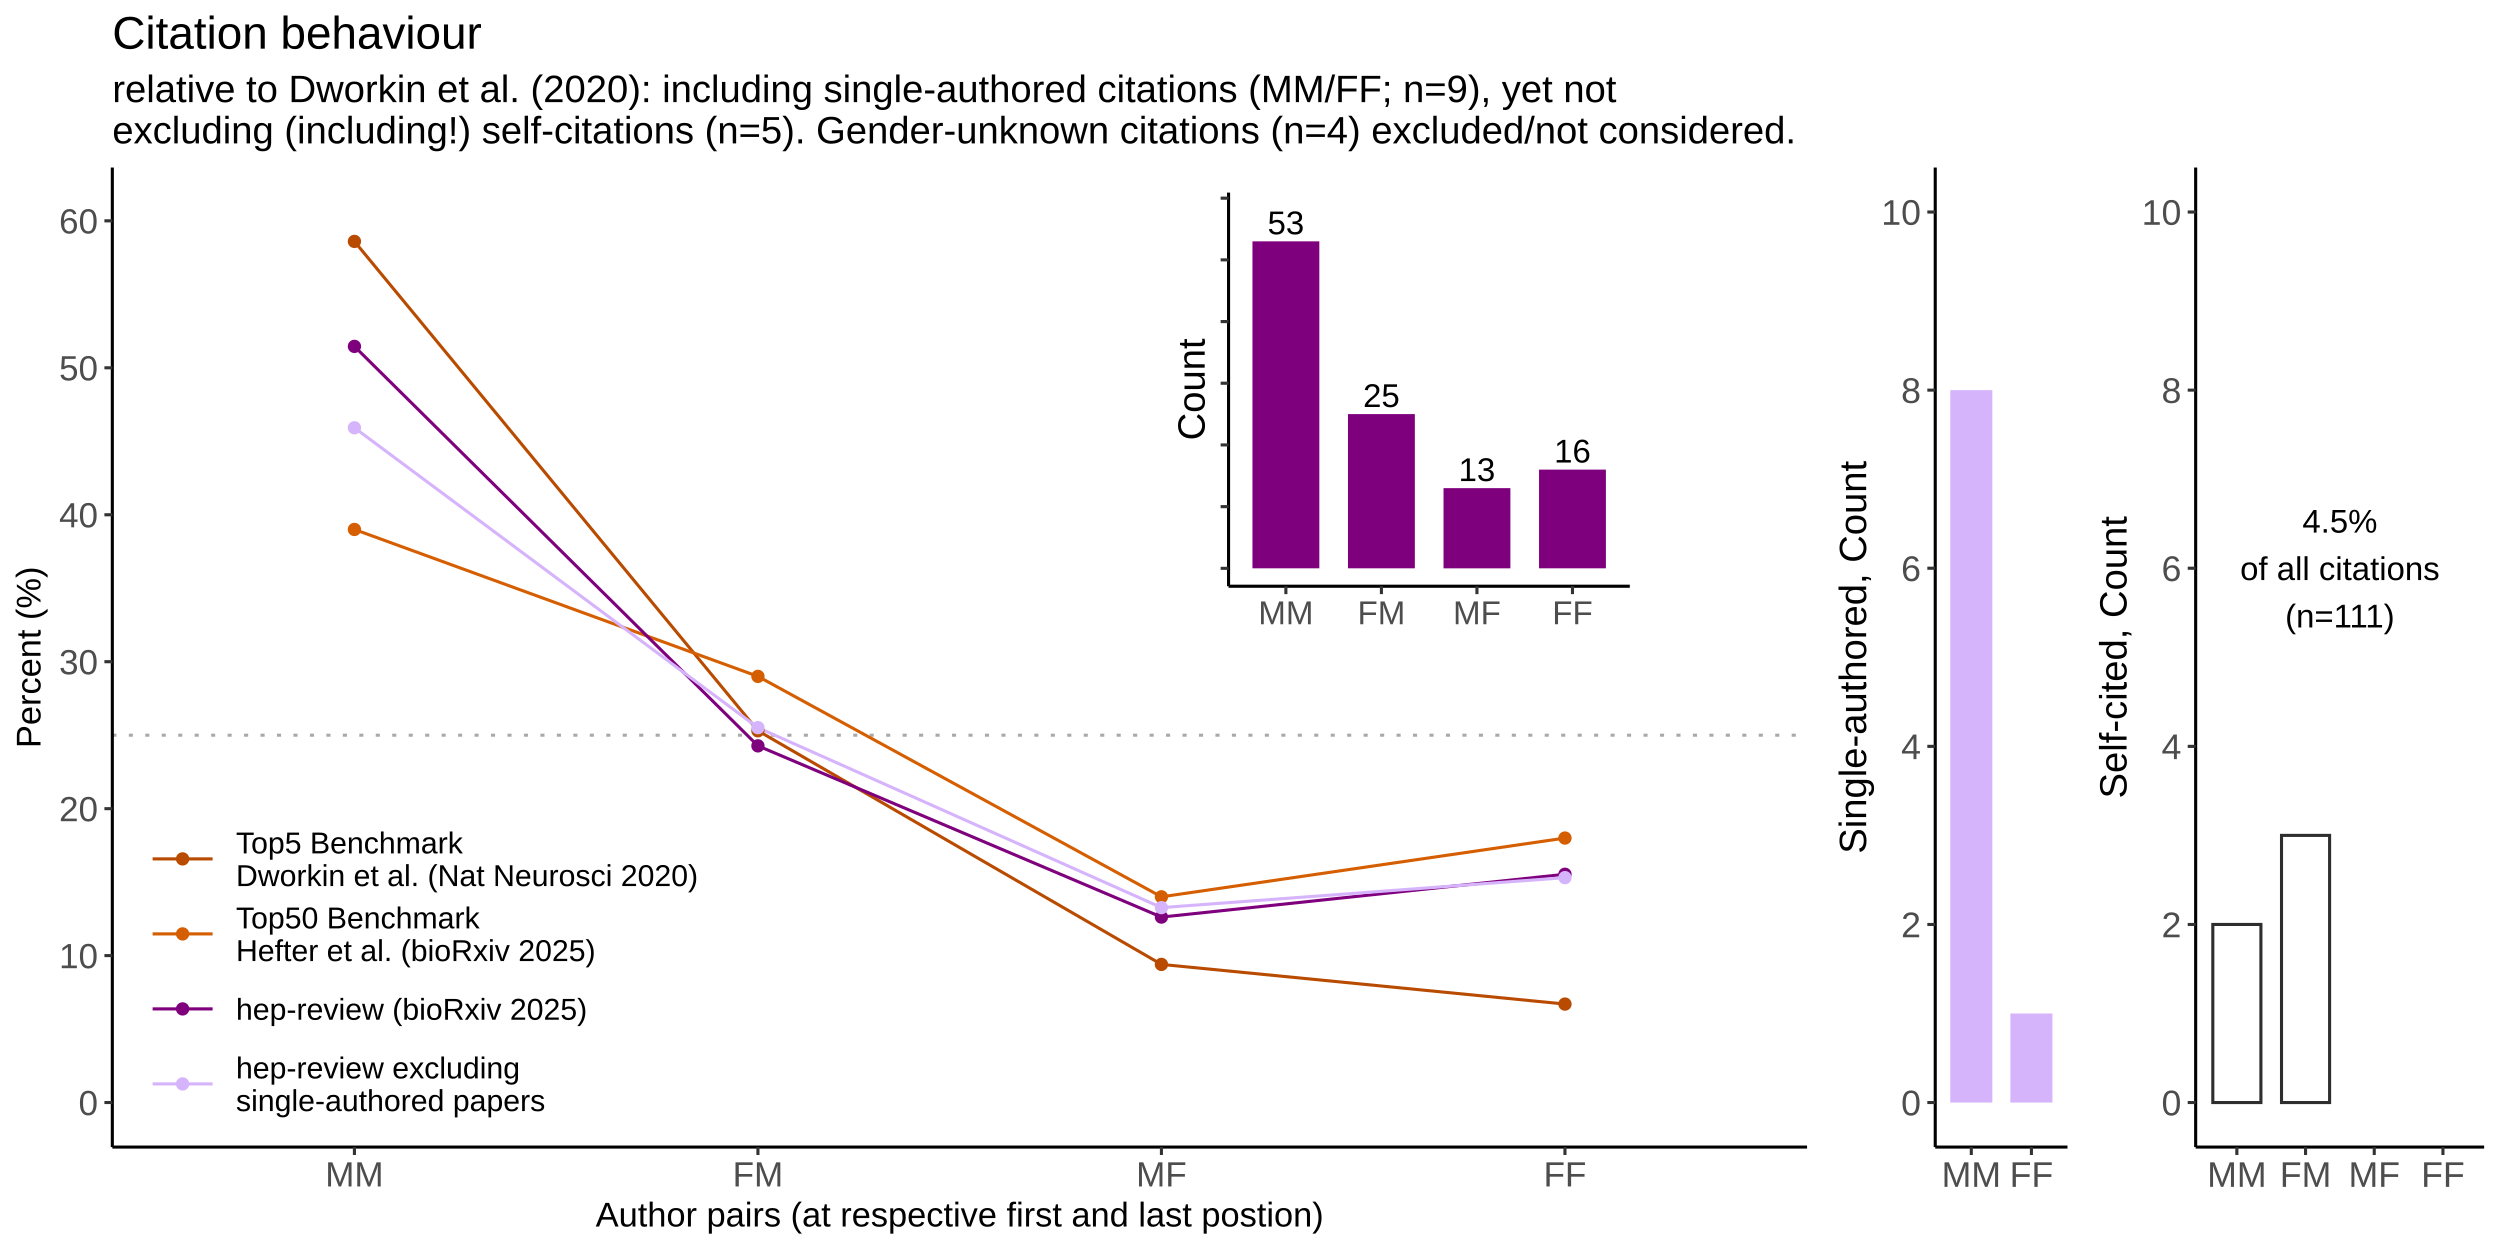
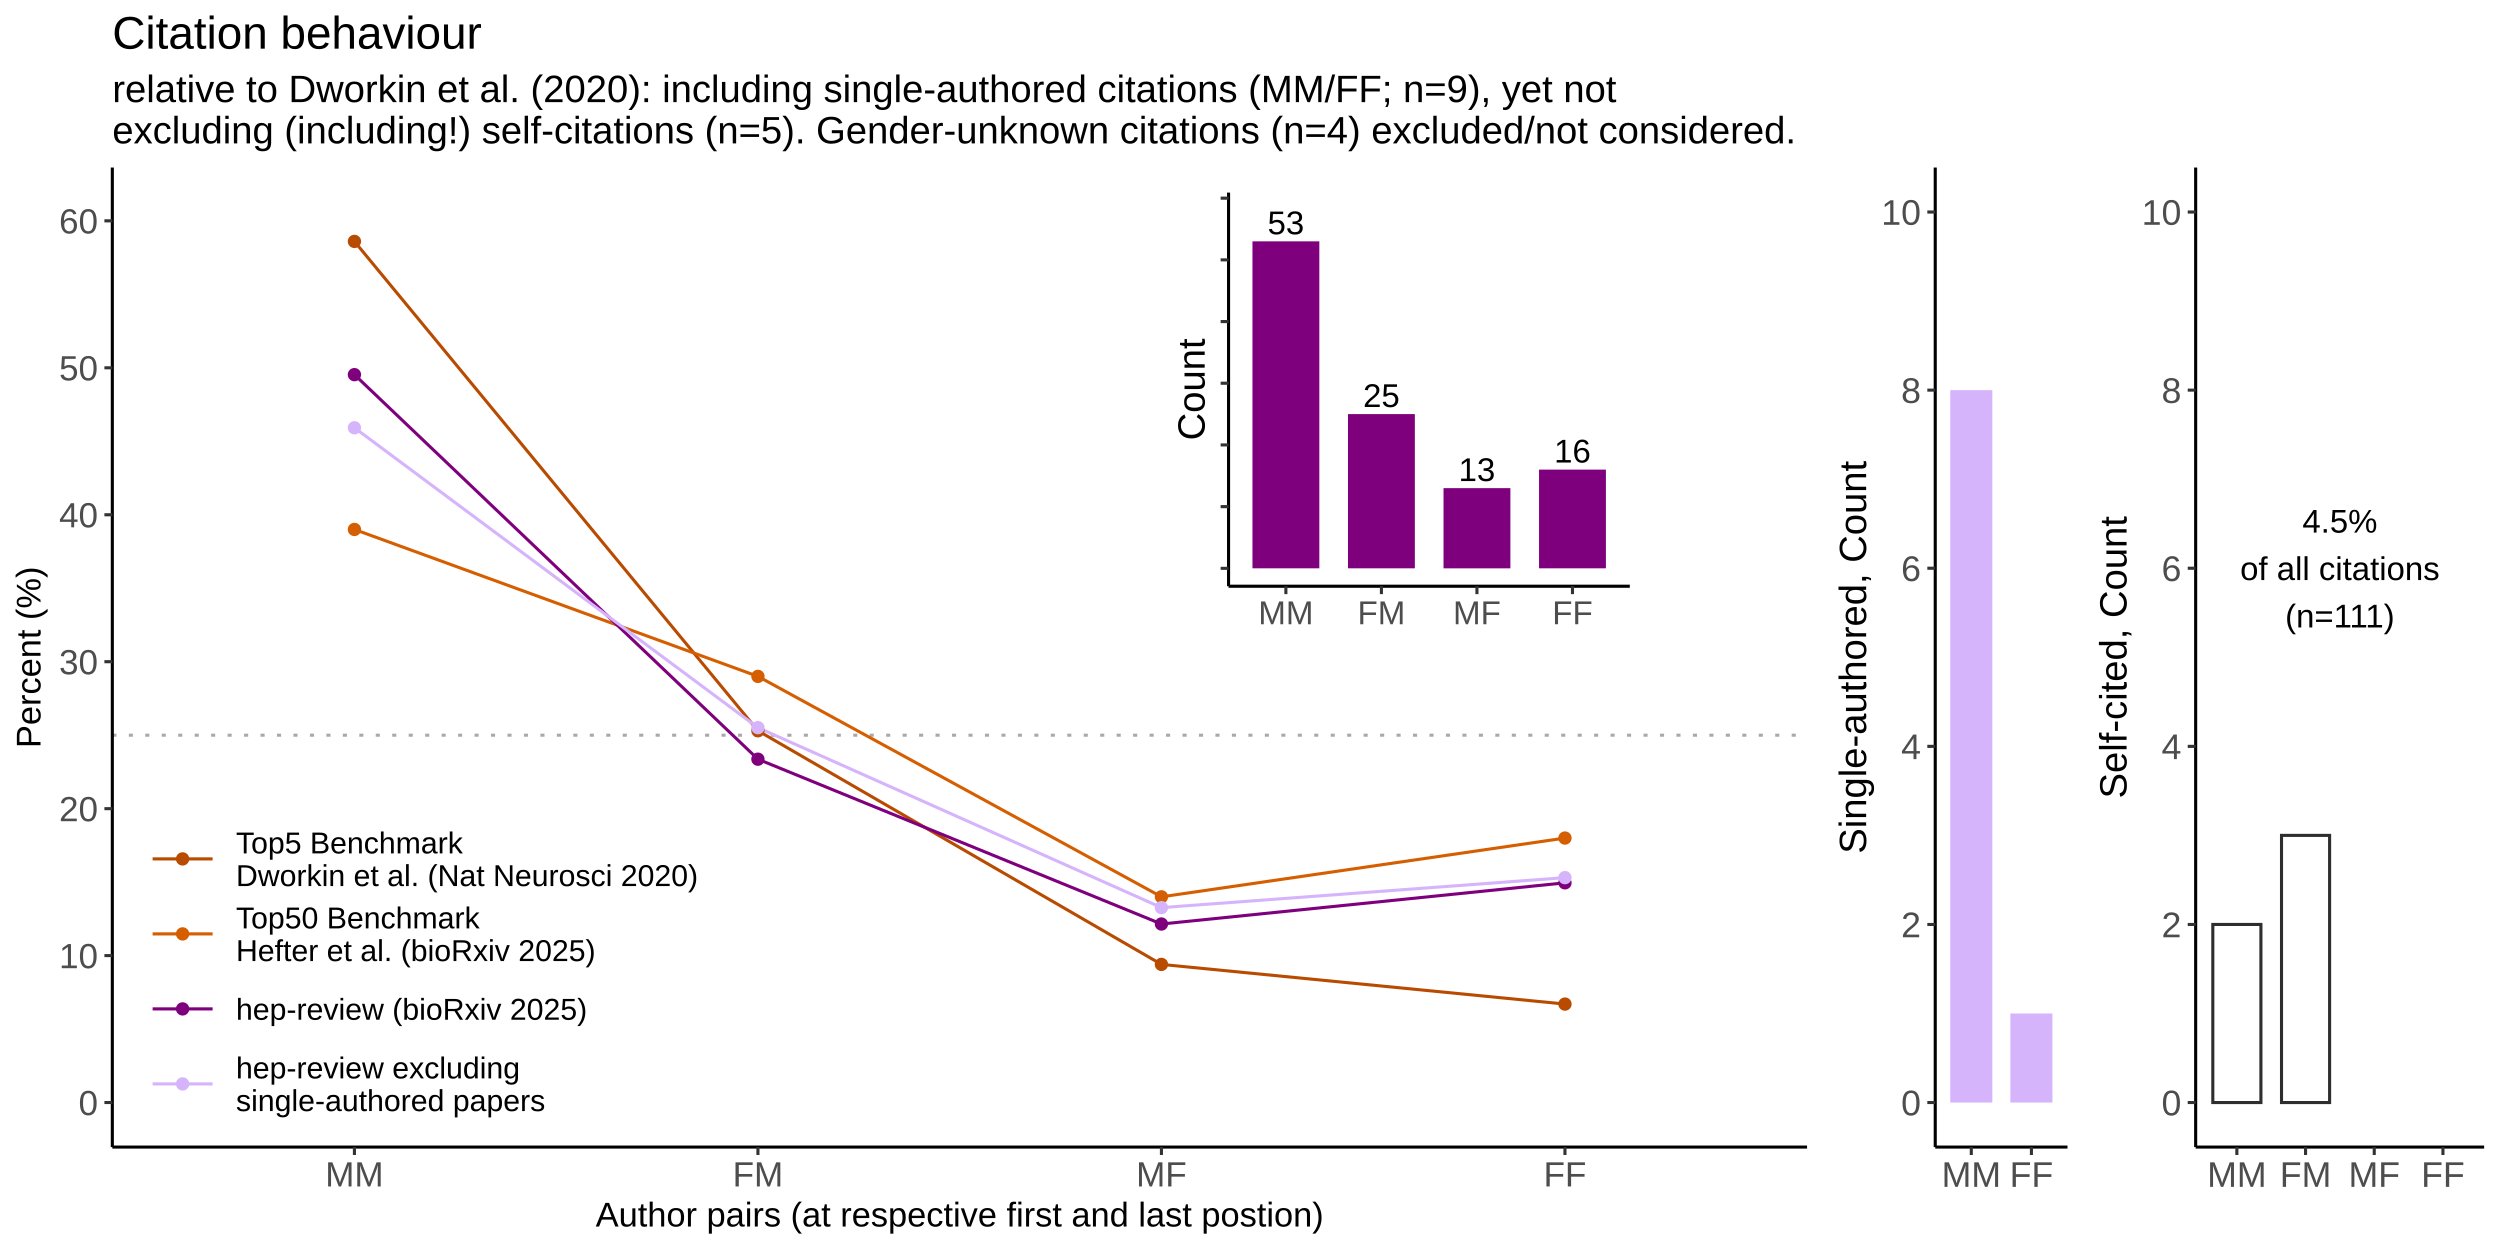
<svg xmlns="http://www.w3.org/2000/svg" class="svglite" width="864.00pt" height="432.00pt" viewBox="0 0 864.00 432.00">
  <defs>
    <style type="text/css">
    .svglite line, .svglite polyline, .svglite polygon, .svglite path, .svglite rect, .svglite circle {
      fill: none;
      stroke: #000000;
      stroke-linecap: round;
      stroke-linejoin: round;
      stroke-miterlimit: 10.00;
    }
    .svglite text {
      white-space: pre;
    }
  </style>
  </defs>
  <rect width="100%" height="100%" style="stroke: none; fill: none;" />
  <defs>
    <clipPath id="cpMC4wMHw4NjQuMDB8MC4wMHw0MzIuMDA=">
      <rect x="0.00" y="0.00" width="864.00" height="432.00" />
    </clipPath>
  </defs>
  <g clip-path="url(#cpMC4wMHw4NjQuMDB8MC4wMHw0MzIuMDA=)">
</g>
  <defs>
    <clipPath id="cpMC4wMHw2MzAuMDB8MC4wMHw0MzIuMDA=">
      <rect x="0.00" y="0" width="630.00" height="432.00" />
    </clipPath>
  </defs>
  <g clip-path="url(#cpMC4wMHw2MzAuMDB8MC4wMHw0MzIuMDA=)">
    <rect x="0.00" y="0" width="630.00" height="432.00" style="stroke-width: 1.07; stroke: #FFFFFF; fill: #FFFFFF;" />
  </g>
  <g clip-path="url(#cpMC4wMHw4NjQuMDB8MC4wMHw0MzIuMDA=)">
</g>
  <defs>
    <clipPath id="cpMzguODJ8NjI0LjUyfDU3Ljg5fDM5Ni40Mw==">
      <rect x="38.82" y="57.89" width="585.71" height="338.54" />
    </clipPath>
  </defs>
  <g clip-path="url(#cpMzguODJ8NjI0LjUyfDU3Ljg5fDM5Ni40Mw==)">
    <rect x="38.82" y="57.89" width="585.71" height="338.54" style="stroke-width: 1.07; stroke: none; fill: #FFFFFF;" />
    <line x1="38.82" y1="254.08" x2="624.52" y2="254.08" style="stroke-width: 1.07; stroke: #A9A9A9; stroke-dasharray: 1.42,4.27; stroke-linecap: butt;" />
    <polyline points="122.49,83.43 261.94,252.55 401.39,333.30 540.85,347.01 " style="stroke-width: 1.07; stroke: #B94B00; stroke-linecap: butt;" />
    <polyline points="122.49,182.98 261.94,233.76 401.39,309.94 540.85,289.63 " style="stroke-width: 1.07; stroke: #D55E00; stroke-linecap: butt;" />
-     <polyline points="122.49,119.71 261.94,257.77 401.39,316.94 540.85,302.15 " style="stroke-width: 1.07; stroke: #7F007D; stroke-linecap: butt;" />
+     <polyline points="122.49,129.48 261.94,262.38 401.39,319.34 540.85,305.10 " style="stroke-width: 1.07; stroke: #7F007D; stroke-linecap: butt;" />
    <polyline points="122.49,147.84 261.94,251.48 401.39,313.67 540.85,303.31 " style="stroke-width: 1.07; stroke: #D6B4FC; stroke-linecap: butt;" />
    <circle cx="122.49" cy="83.43" r="1.95" style="stroke-width: 0.71; stroke: #B94B00; fill: #B94B00;" />
    <circle cx="261.94" cy="252.55" r="1.95" style="stroke-width: 0.71; stroke: #B94B00; fill: #B94B00;" />
    <circle cx="401.39" cy="333.30" r="1.95" style="stroke-width: 0.71; stroke: #B94B00; fill: #B94B00;" />
    <circle cx="540.85" cy="347.01" r="1.95" style="stroke-width: 0.71; stroke: #B94B00; fill: #B94B00;" />
    <circle cx="122.49" cy="182.98" r="1.95" style="stroke-width: 0.71; stroke: #D55E00; fill: #D55E00;" />
    <circle cx="261.94" cy="233.76" r="1.95" style="stroke-width: 0.71; stroke: #D55E00; fill: #D55E00;" />
    <circle cx="401.39" cy="309.94" r="1.95" style="stroke-width: 0.71; stroke: #D55E00; fill: #D55E00;" />
    <circle cx="540.85" cy="289.63" r="1.95" style="stroke-width: 0.71; stroke: #D55E00; fill: #D55E00;" />
-     <circle cx="122.49" cy="119.71" r="1.95" style="stroke-width: 0.71; stroke: #7F007D; fill: #7F007D;" />
-     <circle cx="261.94" cy="257.77" r="1.95" style="stroke-width: 0.71; stroke: #7F007D; fill: #7F007D;" />
-     <circle cx="401.39" cy="316.94" r="1.95" style="stroke-width: 0.71; stroke: #7F007D; fill: #7F007D;" />
-     <circle cx="540.85" cy="302.15" r="1.95" style="stroke-width: 0.71; stroke: #7F007D; fill: #7F007D;" />
+     <circle cx="122.49" cy="129.48" r="1.95" style="stroke-width: 0.71; stroke: #7F007D; fill: #7F007D;" />
+     <circle cx="261.94" cy="262.38" r="1.95" style="stroke-width: 0.71; stroke: #7F007D; fill: #7F007D;" />
+     <circle cx="401.39" cy="319.34" r="1.95" style="stroke-width: 0.71; stroke: #7F007D; fill: #7F007D;" />
+     <circle cx="540.85" cy="305.10" r="1.95" style="stroke-width: 0.71; stroke: #7F007D; fill: #7F007D;" />
    <circle cx="122.49" cy="147.84" r="1.95" style="stroke-width: 0.71; stroke: #D6B4FC; fill: #D6B4FC;" />
    <circle cx="261.94" cy="251.48" r="1.95" style="stroke-width: 0.71; stroke: #D6B4FC; fill: #D6B4FC;" />
    <circle cx="401.39" cy="313.67" r="1.95" style="stroke-width: 0.71; stroke: #D6B4FC; fill: #D6B4FC;" />
    <circle cx="540.85" cy="303.31" r="1.95" style="stroke-width: 0.71; stroke: #D6B4FC; fill: #D6B4FC;" />
  </g>
  <defs>
    <clipPath id="cpNDAxLjM5fDU2OC43NHw2MS4wOXwyMjMuNjA=">
      <rect x="401.39" y="61.09" width="167.34" height="162.51" />
    </clipPath>
  </defs>
  <g clip-path="url(#cpNDAxLjM5fDU2OC43NHw2MS4wOXwyMjMuNjA=)">
    <rect x="401.39" y="61.09" width="167.34" height="162.51" style="stroke-width: 1.07; stroke: #FFFFFF; fill: #FFFFFF;" />
  </g>
  <g clip-path="url(#cpMzguODJ8NjI0LjUyfDU3Ljg5fDM5Ni40Mw==)">
</g>
  <defs>
    <clipPath id="cpNDI0LjU5fDU2My4yNnw2Ni41N3wyMDIuNjA=">
      <rect x="424.59" y="66.57" width="138.67" height="136.03" />
    </clipPath>
  </defs>
  <g clip-path="url(#cpNDI0LjU5fDU2My4yNnw2Ni41N3wyMDIuNjA=)">
    <rect x="424.59" y="66.57" width="138.67" height="136.03" style="stroke-width: 1.07; stroke: none; fill: #FFFFFF;" />
    <rect x="432.85" y="83.41" width="23.11" height="113.00" style="stroke-width: 1.07; stroke: none; stroke-linecap: butt; stroke-linejoin: miter; fill: #7F007D;" />
    <rect x="465.86" y="143.11" width="23.11" height="53.30" style="stroke-width: 1.07; stroke: none; stroke-linecap: butt; stroke-linejoin: miter; fill: #7F007D;" />
    <rect x="498.88" y="168.70" width="23.11" height="27.72" style="stroke-width: 1.07; stroke: none; stroke-linecap: butt; stroke-linejoin: miter; fill: #7F007D;" />
    <rect x="531.89" y="162.30" width="23.11" height="34.11" style="stroke-width: 1.07; stroke: none; stroke-linecap: butt; stroke-linejoin: miter; fill: #7F007D;" />
    <text x="444.40" y="80.96" text-anchor="middle" style="font-size: 11.38px; font-family: &quot;Arial&quot;;" textLength="12.66px" lengthAdjust="spacingAndGlyphs">53</text>
    <text x="477.42" y="140.66" text-anchor="middle" style="font-size: 11.38px; font-family: &quot;Arial&quot;;" textLength="12.66px" lengthAdjust="spacingAndGlyphs">25</text>
    <text x="510.43" y="166.25" text-anchor="middle" style="font-size: 11.38px; font-family: &quot;Arial&quot;;" textLength="12.66px" lengthAdjust="spacingAndGlyphs">13</text>
    <text x="543.45" y="159.85" text-anchor="middle" style="font-size: 11.38px; font-family: &quot;Arial&quot;;" textLength="12.66px" lengthAdjust="spacingAndGlyphs">16</text>
  </g>
  <g clip-path="url(#cpMzguODJ8NjI0LjUyfDU3Ljg5fDM5Ni40Mw==)">
</g>
  <g clip-path="url(#cpMC4wMHw4NjQuMDB8MC4wMHw0MzIuMDA=)">
</g>
  <g clip-path="url(#cpMzguODJ8NjI0LjUyfDU3Ljg5fDM5Ni40Mw==)">
</g>
  <g clip-path="url(#cpMC4wMHw4NjQuMDB8MC4wMHw0MzIuMDA=)">
</g>
  <g clip-path="url(#cpMzguODJ8NjI0LjUyfDU3Ljg5fDM5Ni40Mw==)">
</g>
  <g clip-path="url(#cpMC4wMHw4NjQuMDB8MC4wMHw0MzIuMDA=)">
</g>
  <g clip-path="url(#cpMzguODJ8NjI0LjUyfDU3Ljg5fDM5Ni40Mw==)">
</g>
  <g clip-path="url(#cpMC4wMHw4NjQuMDB8MC4wMHw0MzIuMDA=)">
</g>
  <g clip-path="url(#cpMzguODJ8NjI0LjUyfDU3Ljg5fDM5Ni40Mw==)">
</g>
  <g clip-path="url(#cpMC4wMHw4NjQuMDB8MC4wMHw0MzIuMDA=)">
</g>
  <g clip-path="url(#cpMzguODJ8NjI0LjUyfDU3Ljg5fDM5Ni40Mw==)">
</g>
  <g clip-path="url(#cpMC4wMHw4NjQuMDB8MC4wMHw0MzIuMDA=)">
    <polyline points="424.59,202.60 424.59,66.57 " style="stroke-width: 1.07; stroke-linecap: butt;" />
    <polyline points="421.85,196.41 424.59,196.41 " style="stroke-width: 1.07; stroke: #333333; stroke-linecap: butt;" />
    <polyline points="421.85,175.09 424.59,175.09 " style="stroke-width: 1.07; stroke: #333333; stroke-linecap: butt;" />
    <polyline points="421.85,153.77 424.59,153.77 " style="stroke-width: 1.07; stroke: #333333; stroke-linecap: butt;" />
    <polyline points="421.85,132.45 424.59,132.45 " style="stroke-width: 1.07; stroke: #333333; stroke-linecap: butt;" />
    <polyline points="421.85,111.13 424.59,111.13 " style="stroke-width: 1.07; stroke: #333333; stroke-linecap: butt;" />
    <polyline points="421.85,89.81 424.59,89.81 " style="stroke-width: 1.07; stroke: #333333; stroke-linecap: butt;" />
    <polyline points="421.85,68.49 424.59,68.49 " style="stroke-width: 1.07; stroke: #333333; stroke-linecap: butt;" />
  </g>
  <g clip-path="url(#cpMzguODJ8NjI0LjUyfDU3Ljg5fDM5Ni40Mw==)">
</g>
  <g clip-path="url(#cpMC4wMHw4NjQuMDB8MC4wMHw0MzIuMDA=)">
</g>
  <g clip-path="url(#cpMzguODJ8NjI0LjUyfDU3Ljg5fDM5Ni40Mw==)">
</g>
  <g clip-path="url(#cpMC4wMHw4NjQuMDB8MC4wMHw0MzIuMDA=)">
    <polyline points="424.59,202.60 563.26,202.60 " style="stroke-width: 1.07; stroke-linecap: butt;" />
    <polyline points="444.40,205.34 444.40,202.60 " style="stroke-width: 1.07; stroke: #333333; stroke-linecap: butt;" />
    <polyline points="477.42,205.34 477.42,202.60 " style="stroke-width: 1.07; stroke: #333333; stroke-linecap: butt;" />
    <polyline points="510.43,205.34 510.43,202.60 " style="stroke-width: 1.07; stroke: #333333; stroke-linecap: butt;" />
    <polyline points="543.45,205.34 543.45,202.60 " style="stroke-width: 1.07; stroke: #333333; stroke-linecap: butt;" />
    <text x="444.40" y="215.74" text-anchor="middle" style="font-size: 11.44px;fill: #4D4D4D; font-family: &quot;Arial&quot;;" textLength="19.05px" lengthAdjust="spacingAndGlyphs">MM</text>
    <text x="477.42" y="215.74" text-anchor="middle" style="font-size: 11.44px;fill: #4D4D4D; font-family: &quot;Arial&quot;;" textLength="16.51px" lengthAdjust="spacingAndGlyphs">FM</text>
    <text x="510.43" y="215.74" text-anchor="middle" style="font-size: 11.44px;fill: #4D4D4D; font-family: &quot;Arial&quot;;" textLength="16.51px" lengthAdjust="spacingAndGlyphs">MF</text>
    <text x="543.45" y="215.74" text-anchor="middle" style="font-size: 11.44px;fill: #4D4D4D; font-family: &quot;Arial&quot;;" textLength="13.97px" lengthAdjust="spacingAndGlyphs">FF</text>
  </g>
  <g clip-path="url(#cpMzguODJ8NjI0LjUyfDU3Ljg5fDM5Ni40Mw==)">
</g>
  <g clip-path="url(#cpMC4wMHw4NjQuMDB8MC4wMHw0MzIuMDA=)">
</g>
  <g clip-path="url(#cpMzguODJ8NjI0LjUyfDU3Ljg5fDM5Ni40Mw==)">
</g>
  <g clip-path="url(#cpMC4wMHw4NjQuMDB8MC4wMHw0MzIuMDA=)">
</g>
  <g clip-path="url(#cpMzguODJ8NjI0LjUyfDU3Ljg5fDM5Ni40Mw==)">
</g>
  <g clip-path="url(#cpMC4wMHw4NjQuMDB8MC4wMHw0MzIuMDA=)">
    <text transform="translate(416.34,134.58) rotate(-90)" text-anchor="middle" style="font-size: 13.20px; font-family: &quot;Arial&quot;;" textLength="35.20px" lengthAdjust="spacingAndGlyphs">Count</text>
  </g>
  <g clip-path="url(#cpMzguODJ8NjI0LjUyfDU3Ljg5fDM5Ni40Mw==)">
</g>
  <g clip-path="url(#cpMC4wMHw4NjQuMDB8MC4wMHw0MzIuMDA=)">
</g>
  <g clip-path="url(#cpMzguODJ8NjI0LjUyfDU3Ljg5fDM5Ni40Mw==)">
</g>
  <g clip-path="url(#cpMC4wMHw4NjQuMDB8MC4wMHw0MzIuMDA=)">
</g>
  <g clip-path="url(#cpMzguODJ8NjI0LjUyfDU3Ljg5fDM5Ni40Mw==)">
</g>
  <g clip-path="url(#cpMC4wMHw4NjQuMDB8MC4wMHw0MzIuMDA=)">
</g>
  <g clip-path="url(#cpMzguODJ8NjI0LjUyfDU3Ljg5fDM5Ni40Mw==)">
</g>
  <g clip-path="url(#cpMC4wMHw4NjQuMDB8MC4wMHw0MzIuMDA=)">
</g>
  <g clip-path="url(#cpMzguODJ8NjI0LjUyfDU3Ljg5fDM5Ni40Mw==)">
</g>
  <g clip-path="url(#cpMC4wMHw4NjQuMDB8MC4wMHw0MzIuMDA=)">
</g>
  <g clip-path="url(#cpMzguODJ8NjI0LjUyfDU3Ljg5fDM5Ni40Mw==)">
</g>
  <g clip-path="url(#cpMC4wMHw4NjQuMDB8MC4wMHw0MzIuMDA=)">
</g>
  <g clip-path="url(#cpMzguODJ8NjI0LjUyfDU3Ljg5fDM5Ni40Mw==)">
</g>
  <g clip-path="url(#cpMC4wMHw4NjQuMDB8MC4wMHw0MzIuMDA=)">
</g>
  <g clip-path="url(#cpMzguODJ8NjI0LjUyfDU3Ljg5fDM5Ni40Mw==)">
</g>
  <g clip-path="url(#cpMC4wMHw4NjQuMDB8MC4wMHw0MzIuMDA=)">
</g>
  <g clip-path="url(#cpMzguODJ8NjI0LjUyfDU3Ljg5fDM5Ni40Mw==)">
</g>
  <g clip-path="url(#cpMC4wMHw4NjQuMDB8MC4wMHw0MzIuMDA=)">
</g>
  <g clip-path="url(#cpMzguODJ8NjI0LjUyfDU3Ljg5fDM5Ni40Mw==)">
</g>
  <g clip-path="url(#cpMC4wMHw4NjQuMDB8MC4wMHw0MzIuMDA=)">
    <polyline points="38.82,396.43 38.82,57.89 " style="stroke-width: 1.07; stroke-linecap: butt;" />
    <text x="33.88" y="385.38" text-anchor="end" style="font-size: 12.10px;fill: #4D4D4D; font-family: &quot;Arial&quot;;" textLength="6.72px" lengthAdjust="spacingAndGlyphs">0</text>
    <text x="33.88" y="334.60" text-anchor="end" style="font-size: 12.10px;fill: #4D4D4D; font-family: &quot;Arial&quot;;" textLength="13.45px" lengthAdjust="spacingAndGlyphs">10</text>
    <text x="33.88" y="283.81" text-anchor="end" style="font-size: 12.10px;fill: #4D4D4D; font-family: &quot;Arial&quot;;" textLength="13.45px" lengthAdjust="spacingAndGlyphs">20</text>
    <text x="33.88" y="233.02" text-anchor="end" style="font-size: 12.10px;fill: #4D4D4D; font-family: &quot;Arial&quot;;" textLength="13.45px" lengthAdjust="spacingAndGlyphs">30</text>
    <text x="33.88" y="182.24" text-anchor="end" style="font-size: 12.10px;fill: #4D4D4D; font-family: &quot;Arial&quot;;" textLength="13.45px" lengthAdjust="spacingAndGlyphs">40</text>
    <text x="33.88" y="131.45" text-anchor="end" style="font-size: 12.10px;fill: #4D4D4D; font-family: &quot;Arial&quot;;" textLength="13.45px" lengthAdjust="spacingAndGlyphs">50</text>
    <text x="33.88" y="80.67" text-anchor="end" style="font-size: 12.10px;fill: #4D4D4D; font-family: &quot;Arial&quot;;" textLength="13.45px" lengthAdjust="spacingAndGlyphs">60</text>
    <polyline points="36.08,381.04 38.82,381.04 " style="stroke-width: 1.07; stroke: #333333; stroke-linecap: butt;" />
    <polyline points="36.08,330.25 38.82,330.25 " style="stroke-width: 1.07; stroke: #333333; stroke-linecap: butt;" />
    <polyline points="36.08,279.47 38.82,279.47 " style="stroke-width: 1.07; stroke: #333333; stroke-linecap: butt;" />
    <polyline points="36.08,228.68 38.82,228.68 " style="stroke-width: 1.07; stroke: #333333; stroke-linecap: butt;" />
    <polyline points="36.08,177.90 38.82,177.90 " style="stroke-width: 1.07; stroke: #333333; stroke-linecap: butt;" />
    <polyline points="36.08,127.11 38.82,127.11 " style="stroke-width: 1.07; stroke: #333333; stroke-linecap: butt;" />
    <polyline points="36.08,76.32 38.82,76.32 " style="stroke-width: 1.07; stroke: #333333; stroke-linecap: butt;" />
    <polyline points="38.82,396.43 624.52,396.43 " style="stroke-width: 1.07; stroke-linecap: butt;" />
    <polyline points="122.49,399.17 122.49,396.43 " style="stroke-width: 1.07; stroke: #333333; stroke-linecap: butt;" />
    <polyline points="261.94,399.17 261.94,396.43 " style="stroke-width: 1.07; stroke: #333333; stroke-linecap: butt;" />
    <polyline points="401.39,399.17 401.39,396.43 " style="stroke-width: 1.07; stroke: #333333; stroke-linecap: butt;" />
    <polyline points="540.85,399.17 540.85,396.43 " style="stroke-width: 1.07; stroke: #333333; stroke-linecap: butt;" />
    <text x="122.49" y="410.04" text-anchor="middle" style="font-size: 12.10px;fill: #4D4D4D; font-family: &quot;Arial&quot;;" textLength="20.15px" lengthAdjust="spacingAndGlyphs">MM</text>
    <text x="261.94" y="410.04" text-anchor="middle" style="font-size: 12.10px;fill: #4D4D4D; font-family: &quot;Arial&quot;;" textLength="17.46px" lengthAdjust="spacingAndGlyphs">FM</text>
    <text x="401.39" y="410.04" text-anchor="middle" style="font-size: 12.10px;fill: #4D4D4D; font-family: &quot;Arial&quot;;" textLength="17.46px" lengthAdjust="spacingAndGlyphs">MF</text>
    <text x="540.85" y="410.04" text-anchor="middle" style="font-size: 12.10px;fill: #4D4D4D; font-family: &quot;Arial&quot;;" textLength="14.77px" lengthAdjust="spacingAndGlyphs">FF</text>
    <text x="331.67" y="423.88" text-anchor="middle" style="font-size: 11.88px; font-family: &quot;Arial&quot;;" textLength="251.40px" lengthAdjust="spacingAndGlyphs">Author pairs (at respective first and last postion)</text>
    <text transform="translate(14.00,227.16) rotate(-90)" text-anchor="middle" style="font-size: 11.88px; font-family: &quot;Arial&quot;;" textLength="62.68px" lengthAdjust="spacingAndGlyphs">Percent (%)</text>
    <rect x="44.67" y="260.73" width="195.23" height="132.31" style="stroke-width: 1.07; stroke: none; fill: #FFFFFF;" />
    <rect x="50.15" y="283.88" width="25.92" height="25.92" style="stroke-width: 1.07; stroke: none; fill: #FFFFFF;" />
    <line x1="52.74" y1="296.84" x2="73.48" y2="296.84" style="stroke-width: 1.07; stroke: #B94B00; stroke-linecap: butt;" />
    <circle cx="63.11" cy="296.84" r="1.95" style="stroke-width: 0.71; stroke: #B94B00; fill: #B94B00;" />
    <rect x="50.15" y="309.80" width="25.92" height="25.92" style="stroke-width: 1.07; stroke: none; fill: #FFFFFF;" />
    <line x1="52.74" y1="322.76" x2="73.48" y2="322.76" style="stroke-width: 1.07; stroke: #D55E00; stroke-linecap: butt;" />
    <circle cx="63.11" cy="322.76" r="1.95" style="stroke-width: 0.71; stroke: #D55E00; fill: #D55E00;" />
    <rect x="50.15" y="335.72" width="25.92" height="25.92" style="stroke-width: 1.07; stroke: none; fill: #FFFFFF;" />
    <line x1="52.74" y1="348.68" x2="73.48" y2="348.68" style="stroke-width: 1.07; stroke: #7F007D; stroke-linecap: butt;" />
    <circle cx="63.11" cy="348.68" r="1.95" style="stroke-width: 0.71; stroke: #7F007D; fill: #7F007D;" />
    <rect x="50.15" y="361.64" width="25.92" height="25.92" style="stroke-width: 1.07; stroke: none; fill: #FFFFFF;" />
    <line x1="52.74" y1="374.60" x2="73.48" y2="374.60" style="stroke-width: 1.07; stroke: #D6B4FC; stroke-linecap: butt;" />
    <circle cx="63.11" cy="374.60" r="1.95" style="stroke-width: 0.71; stroke: #D6B4FC; fill: #D6B4FC;" />
    <text x="81.55" y="294.94" style="font-size: 10.45px; font-family: &quot;Arial&quot;;" textLength="79.48px" lengthAdjust="spacingAndGlyphs">Top5 Benchmark</text>
    <text x="81.55" y="306.23" style="font-size: 10.45px; font-family: &quot;Arial&quot;;" textLength="159.53px" lengthAdjust="spacingAndGlyphs">Dworkin et al. (Nat Neurosci 2020)</text>
    <text x="81.55" y="320.86" style="font-size: 10.45px; font-family: &quot;Arial&quot;;" textLength="85.28px" lengthAdjust="spacingAndGlyphs">Top50 Benchmark</text>
    <text x="81.55" y="332.15" style="font-size: 10.45px; font-family: &quot;Arial&quot;;" textLength="124.15px" lengthAdjust="spacingAndGlyphs">Hefter et al. (bioRxiv 2025)</text>
    <text x="81.55" y="352.43" style="font-size: 10.45px; font-family: &quot;Arial&quot;;" textLength="121.24px" lengthAdjust="spacingAndGlyphs">hep-review (bioRxiv 2025)</text>
    <text x="81.55" y="372.70" style="font-size: 10.45px; font-family: &quot;Arial&quot;;" textLength="98.04px" lengthAdjust="spacingAndGlyphs">hep-review excluding</text>
    <text x="81.55" y="383.99" style="font-size: 10.45px; font-family: &quot;Arial&quot;;" textLength="106.75px" lengthAdjust="spacingAndGlyphs">single-authored papers</text>
    <text x="38.82" y="35.29" style="font-size: 13.20px; font-family: &quot;Arial&quot;;" textLength="519.45px" lengthAdjust="spacingAndGlyphs">relative to Dworkin et al. (2020): including single-authored citations (MM/FF; n=9), yet not</text>
    <text x="38.82" y="49.55" style="font-size: 13.20px; font-family: &quot;Arial&quot;;" textLength="581.46px" lengthAdjust="spacingAndGlyphs">excluding (including!) self-citations (n=5). Gender-unknown citations (n=4) excluded/not considered.</text>
    <text x="38.82" y="16.83" style="font-size: 15.84px; font-family: &quot;Arial&quot;;" textLength="127.61px" lengthAdjust="spacingAndGlyphs">Citation behaviour</text>
  </g>
  <defs>
    <clipPath id="cpNjMwLjAwfDcyMC4wMHwwLjAwfDQzMi4wMA==">
      <rect x="630.00" y="0" width="90.00" height="432.00" />
    </clipPath>
  </defs>
  <g clip-path="url(#cpNjMwLjAwfDcyMC4wMHwwLjAwfDQzMi4wMA==)">
    <rect x="630.00" y="0" width="90.00" height="432.00" style="stroke-width: 1.07; stroke: #FFFFFF; fill: #FFFFFF;" />
  </g>
  <g clip-path="url(#cpMC4wMHw4NjQuMDB8MC4wMHw0MzIuMDA=)">
</g>
  <defs>
    <clipPath id="cpNjY4LjgyfDcxNC41Mnw1Ny44OXwzOTYuNDM=">
      <rect x="668.82" y="57.89" width="45.71" height="338.54" />
    </clipPath>
  </defs>
  <g clip-path="url(#cpNjY4LjgyfDcxNC41Mnw1Ny44OXwzOTYuNDM=)">
    <rect x="668.82" y="57.89" width="45.71" height="338.54" style="stroke-width: 1.07; stroke: none; fill: #FFFFFF;" />
    <rect x="694.78" y="350.26" width="14.54" height="30.78" style="stroke-width: 1.07; stroke: none; stroke-linecap: butt; stroke-linejoin: miter; fill: #D6B4FC;" />
    <rect x="674.01" y="134.83" width="14.54" height="246.21" style="stroke-width: 1.07; stroke: none; stroke-linecap: butt; stroke-linejoin: miter; fill: #D6B4FC;" />
  </g>
  <g clip-path="url(#cpMC4wMHw4NjQuMDB8MC4wMHw0MzIuMDA=)">
    <polyline points="668.82,396.43 668.82,57.89 " style="stroke-width: 1.07; stroke-linecap: butt;" />
    <text x="663.88" y="385.46" text-anchor="end" style="font-size: 12.32px;fill: #4D4D4D; font-family: &quot;Arial&quot;;" textLength="6.85px" lengthAdjust="spacingAndGlyphs">0</text>
    <text x="663.88" y="323.91" text-anchor="end" style="font-size: 12.32px;fill: #4D4D4D; font-family: &quot;Arial&quot;;" textLength="6.85px" lengthAdjust="spacingAndGlyphs">2</text>
    <text x="663.88" y="262.35" text-anchor="end" style="font-size: 12.32px;fill: #4D4D4D; font-family: &quot;Arial&quot;;" textLength="6.85px" lengthAdjust="spacingAndGlyphs">4</text>
    <text x="663.88" y="200.80" text-anchor="end" style="font-size: 12.32px;fill: #4D4D4D; font-family: &quot;Arial&quot;;" textLength="6.85px" lengthAdjust="spacingAndGlyphs">6</text>
    <text x="663.88" y="139.25" text-anchor="end" style="font-size: 12.32px;fill: #4D4D4D; font-family: &quot;Arial&quot;;" textLength="6.85px" lengthAdjust="spacingAndGlyphs">8</text>
    <text x="663.88" y="77.69" text-anchor="end" style="font-size: 12.32px;fill: #4D4D4D; font-family: &quot;Arial&quot;;" textLength="13.69px" lengthAdjust="spacingAndGlyphs">10</text>
    <polyline points="666.08,381.04 668.82,381.04 " style="stroke-width: 1.07; stroke: #333333; stroke-linecap: butt;" />
    <polyline points="666.08,319.49 668.82,319.49 " style="stroke-width: 1.07; stroke: #333333; stroke-linecap: butt;" />
    <polyline points="666.08,257.94 668.82,257.94 " style="stroke-width: 1.07; stroke: #333333; stroke-linecap: butt;" />
    <polyline points="666.08,196.38 668.82,196.38 " style="stroke-width: 1.07; stroke: #333333; stroke-linecap: butt;" />
    <polyline points="666.08,134.83 668.82,134.83 " style="stroke-width: 1.07; stroke: #333333; stroke-linecap: butt;" />
    <polyline points="666.08,73.28 668.82,73.28 " style="stroke-width: 1.07; stroke: #333333; stroke-linecap: butt;" />
    <polyline points="668.82,396.43 714.52,396.43 " style="stroke-width: 1.07; stroke-linecap: butt;" />
    <polyline points="681.28,399.17 681.28,396.43 " style="stroke-width: 1.07; stroke: #333333; stroke-linecap: butt;" />
    <polyline points="702.06,399.17 702.06,396.43 " style="stroke-width: 1.07; stroke: #333333; stroke-linecap: butt;" />
    <text x="681.28" y="410.19" text-anchor="middle" style="font-size: 12.32px;fill: #4D4D4D; font-family: &quot;Arial&quot;;" textLength="20.52px" lengthAdjust="spacingAndGlyphs">MM</text>
    <text x="702.06" y="410.19" text-anchor="middle" style="font-size: 12.32px;fill: #4D4D4D; font-family: &quot;Arial&quot;;" textLength="15.05px" lengthAdjust="spacingAndGlyphs">FF</text>
    <text transform="translate(644.94,227.16) rotate(-90)" text-anchor="middle" style="font-size: 13.20px; font-family: &quot;Arial&quot;;" textLength="135.67px" lengthAdjust="spacingAndGlyphs">Single-authored, Count</text>
  </g>
  <defs>
    <clipPath id="cpNzIwLjAwfDg2NC4wMHwwLjAwfDQzMi4wMA==">
      <rect x="720.00" y="0" width="144.00" height="432.00" />
    </clipPath>
  </defs>
  <g clip-path="url(#cpNzIwLjAwfDg2NC4wMHwwLjAwfDQzMi4wMA==)">
    <rect x="720.00" y="0" width="144.00" height="432.00" style="stroke-width: 1.07; stroke: #FFFFFF; fill: #FFFFFF;" />
  </g>
  <g clip-path="url(#cpMC4wMHw4NjQuMDB8MC4wMHw0MzIuMDA=)">
</g>
  <defs>
    <clipPath id="cpNzU4LjgyfDg1OC41Mnw1Ny44OXwzOTYuNDM=">
      <rect x="758.82" y="57.89" width="99.71" height="338.54" />
    </clipPath>
  </defs>
  <g clip-path="url(#cpNzU4LjgyfDg1OC41Mnw1Ny44OXwzOTYuNDM=)">
    <rect x="758.82" y="57.89" width="99.71" height="338.54" style="stroke-width: 1.07; stroke: none; fill: #FFFFFF;" />
    <rect x="764.75" y="319.49" width="16.62" height="61.55" style="stroke-width: 1.07; stroke: #2E2E2E; stroke-linecap: butt; stroke-linejoin: miter; fill: #FFFFFF;" />
    <rect x="788.49" y="288.71" width="16.62" height="92.33" style="stroke-width: 1.07; stroke: #2E2E2E; stroke-linecap: butt; stroke-linejoin: miter; fill: #FFFFFF;" />
    <rect x="812.23" y="381.04" width="16.62" height="0.00" style="stroke-width: 1.07; stroke: #2E2E2E; stroke-linecap: butt; stroke-linejoin: miter; fill: #FFFFFF;" />
    <rect x="835.97" y="381.04" width="16.62" height="0.00" style="stroke-width: 1.07; stroke: #2E2E2E; stroke-linecap: butt; stroke-linejoin: miter; fill: #FFFFFF;" />
    <text x="808.67" y="184.08" text-anchor="middle" style="font-size: 11.38px; font-family: &quot;Arial&quot;;" textLength="25.93px" lengthAdjust="spacingAndGlyphs">4.5%</text>
    <text x="808.67" y="200.47" text-anchor="middle" style="font-size: 11.38px; font-family: &quot;Arial&quot;;" textLength="68.93px" lengthAdjust="spacingAndGlyphs">of all citations</text>
    <text x="808.67" y="216.85" text-anchor="middle" style="font-size: 11.38px; font-family: &quot;Arial&quot;;" textLength="39.54px" lengthAdjust="spacingAndGlyphs">(n=111)</text>
  </g>
  <g clip-path="url(#cpMC4wMHw4NjQuMDB8MC4wMHw0MzIuMDA=)">
    <polyline points="758.82,396.43 758.82,57.89 " style="stroke-width: 1.07; stroke-linecap: butt;" />
    <text x="753.88" y="385.46" text-anchor="end" style="font-size: 12.32px;fill: #4D4D4D; font-family: &quot;Arial&quot;;" textLength="6.85px" lengthAdjust="spacingAndGlyphs">0</text>
    <text x="753.88" y="323.91" text-anchor="end" style="font-size: 12.32px;fill: #4D4D4D; font-family: &quot;Arial&quot;;" textLength="6.85px" lengthAdjust="spacingAndGlyphs">2</text>
    <text x="753.88" y="262.35" text-anchor="end" style="font-size: 12.32px;fill: #4D4D4D; font-family: &quot;Arial&quot;;" textLength="6.85px" lengthAdjust="spacingAndGlyphs">4</text>
    <text x="753.88" y="200.80" text-anchor="end" style="font-size: 12.32px;fill: #4D4D4D; font-family: &quot;Arial&quot;;" textLength="6.85px" lengthAdjust="spacingAndGlyphs">6</text>
    <text x="753.88" y="139.25" text-anchor="end" style="font-size: 12.32px;fill: #4D4D4D; font-family: &quot;Arial&quot;;" textLength="6.85px" lengthAdjust="spacingAndGlyphs">8</text>
    <text x="753.88" y="77.69" text-anchor="end" style="font-size: 12.32px;fill: #4D4D4D; font-family: &quot;Arial&quot;;" textLength="13.69px" lengthAdjust="spacingAndGlyphs">10</text>
    <polyline points="756.08,381.04 758.82,381.04 " style="stroke-width: 1.07; stroke: #333333; stroke-linecap: butt;" />
    <polyline points="756.08,319.49 758.82,319.49 " style="stroke-width: 1.07; stroke: #333333; stroke-linecap: butt;" />
    <polyline points="756.08,257.94 758.82,257.94 " style="stroke-width: 1.07; stroke: #333333; stroke-linecap: butt;" />
    <polyline points="756.08,196.38 758.82,196.38 " style="stroke-width: 1.07; stroke: #333333; stroke-linecap: butt;" />
    <polyline points="756.08,134.83 758.82,134.83 " style="stroke-width: 1.07; stroke: #333333; stroke-linecap: butt;" />
    <polyline points="756.08,73.28 758.82,73.28 " style="stroke-width: 1.07; stroke: #333333; stroke-linecap: butt;" />
    <polyline points="758.82,396.43 858.52,396.43 " style="stroke-width: 1.07; stroke-linecap: butt;" />
    <polyline points="773.06,399.17 773.06,396.43 " style="stroke-width: 1.07; stroke: #333333; stroke-linecap: butt;" />
    <polyline points="796.80,399.17 796.80,396.43 " style="stroke-width: 1.07; stroke: #333333; stroke-linecap: butt;" />
    <polyline points="820.54,399.17 820.54,396.43 " style="stroke-width: 1.07; stroke: #333333; stroke-linecap: butt;" />
    <polyline points="844.28,399.17 844.28,396.43 " style="stroke-width: 1.07; stroke: #333333; stroke-linecap: butt;" />
    <text x="773.06" y="410.19" text-anchor="middle" style="font-size: 12.32px;fill: #4D4D4D; font-family: &quot;Arial&quot;;" textLength="20.52px" lengthAdjust="spacingAndGlyphs">MM</text>
    <text x="796.80" y="410.19" text-anchor="middle" style="font-size: 12.32px;fill: #4D4D4D; font-family: &quot;Arial&quot;;" textLength="17.78px" lengthAdjust="spacingAndGlyphs">FM</text>
    <text x="820.54" y="410.19" text-anchor="middle" style="font-size: 12.32px;fill: #4D4D4D; font-family: &quot;Arial&quot;;" textLength="17.78px" lengthAdjust="spacingAndGlyphs">MF</text>
    <text x="844.28" y="410.19" text-anchor="middle" style="font-size: 12.32px;fill: #4D4D4D; font-family: &quot;Arial&quot;;" textLength="15.05px" lengthAdjust="spacingAndGlyphs">FF</text>
    <text transform="translate(734.94,227.16) rotate(-90)" text-anchor="middle" style="font-size: 13.20px; font-family: &quot;Arial&quot;;" textLength="97.52px" lengthAdjust="spacingAndGlyphs">Self-cited, Count</text>
  </g>
</svg>
